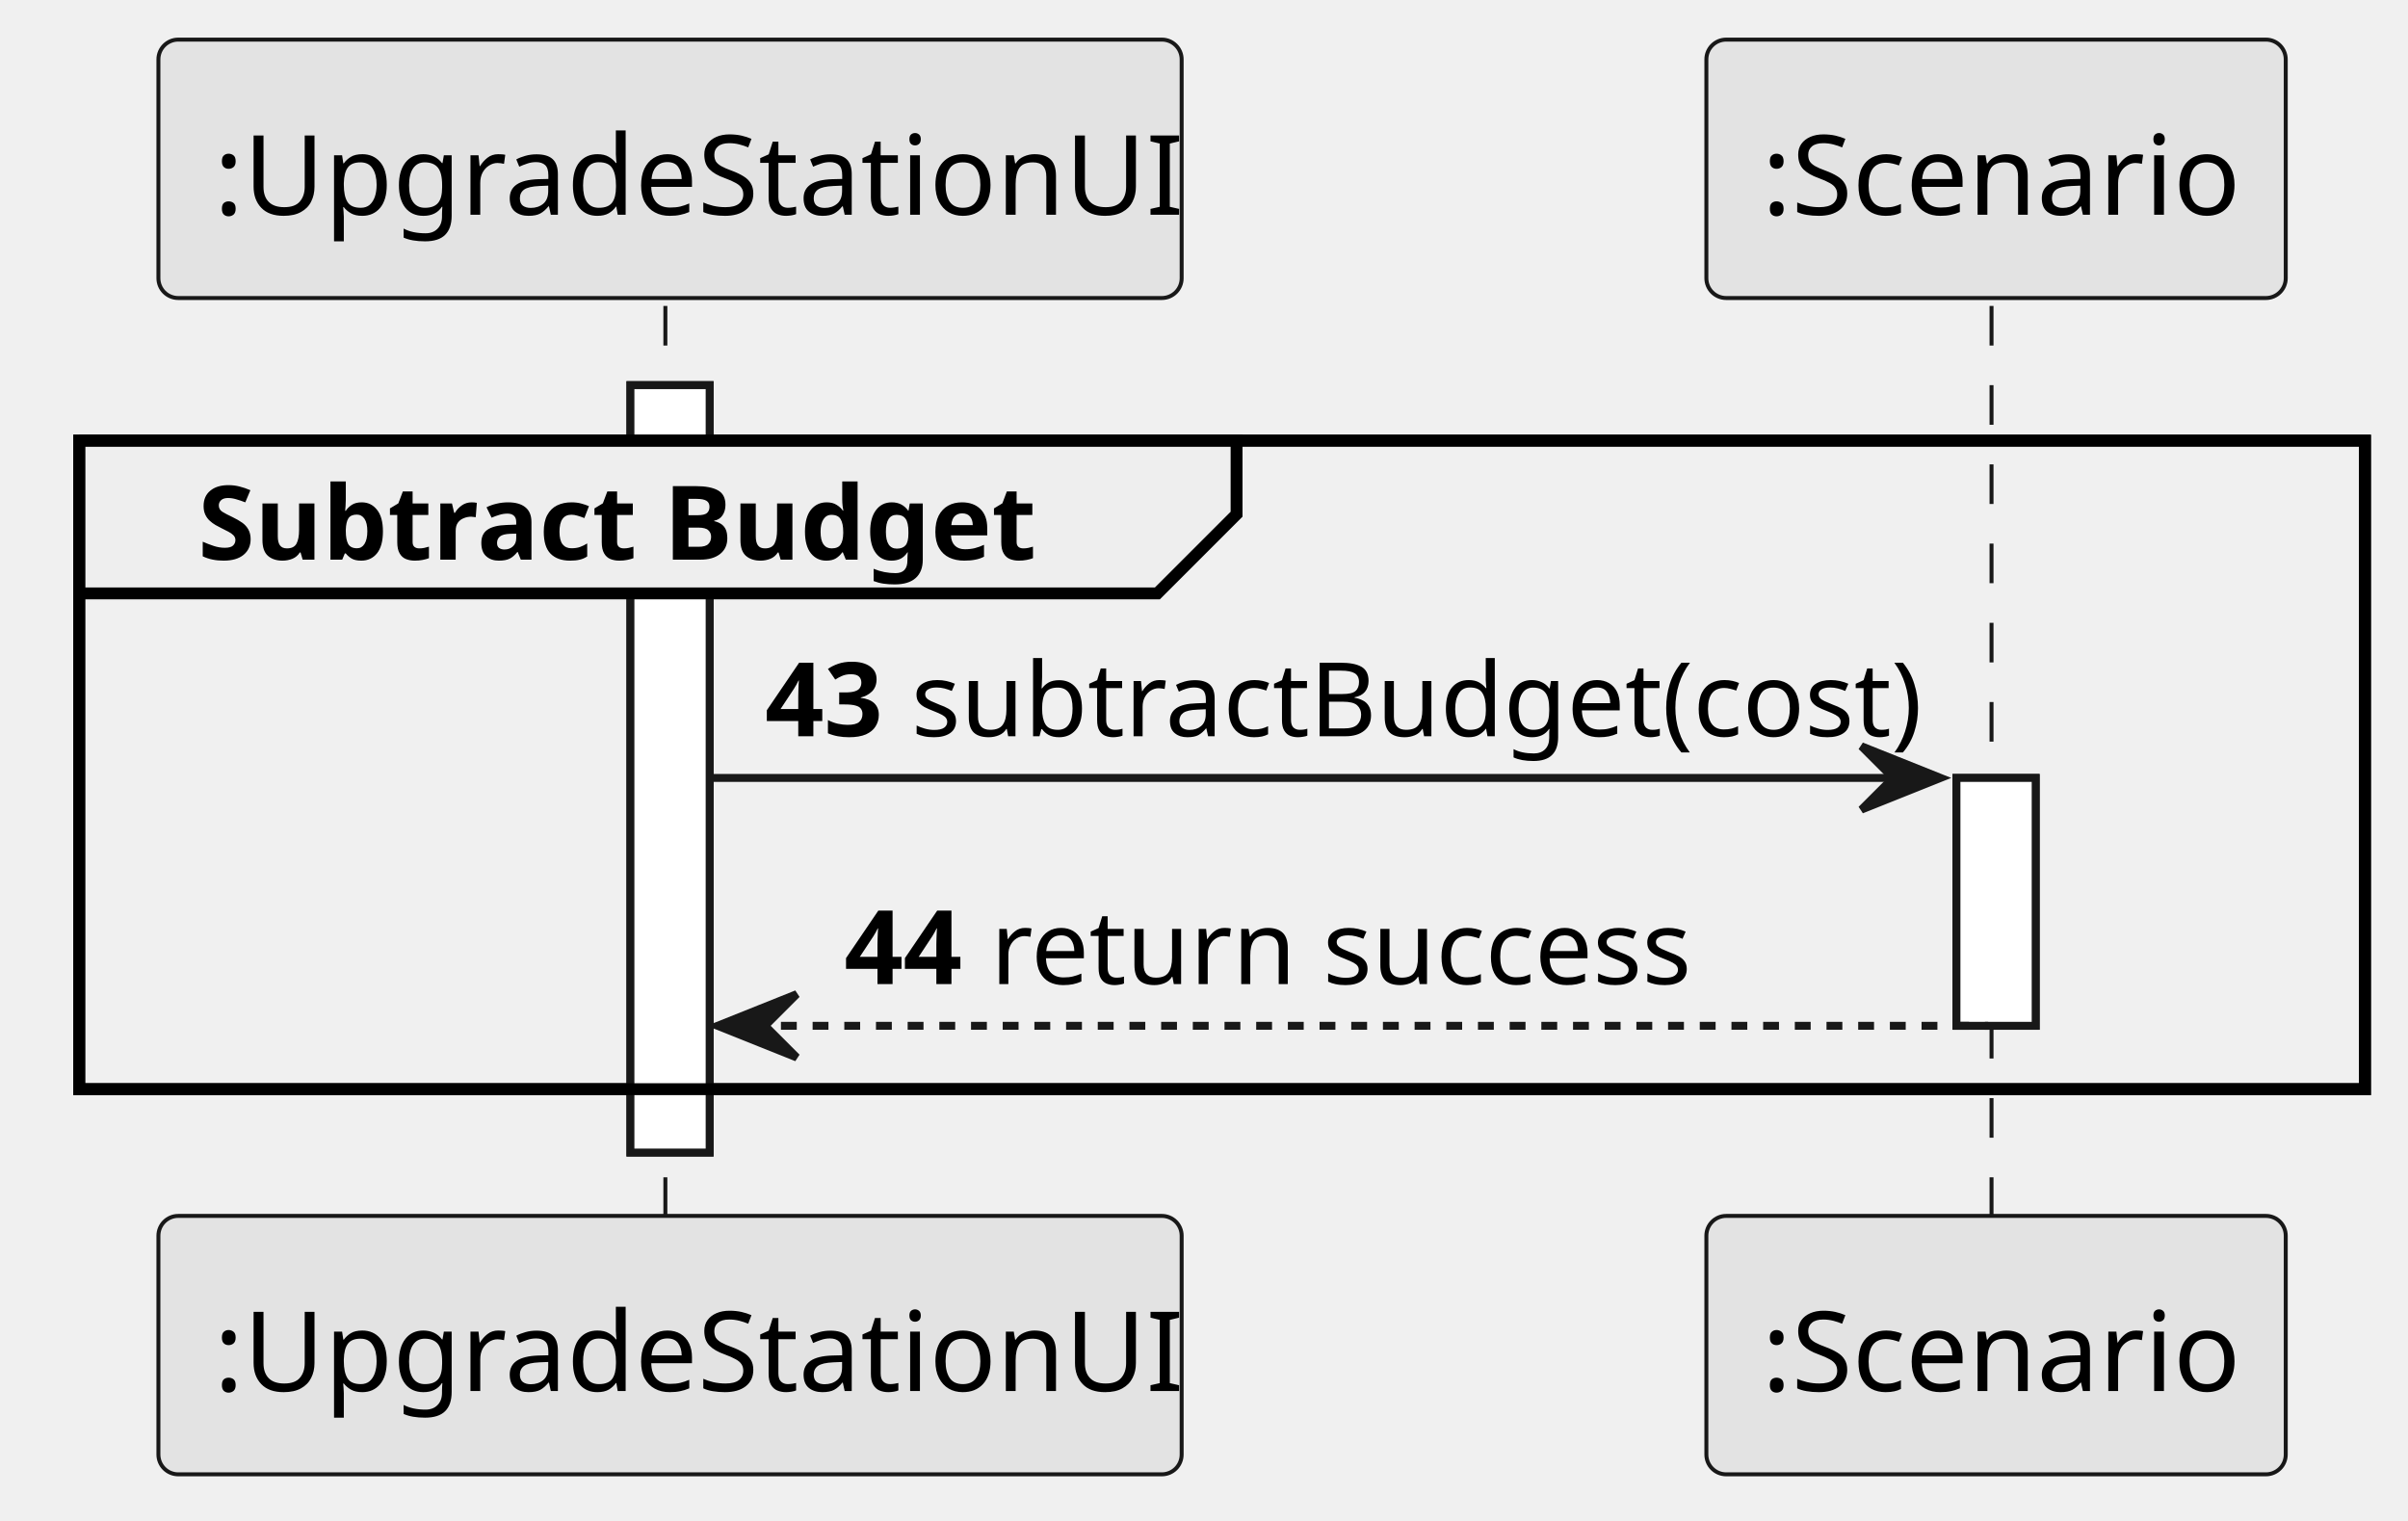
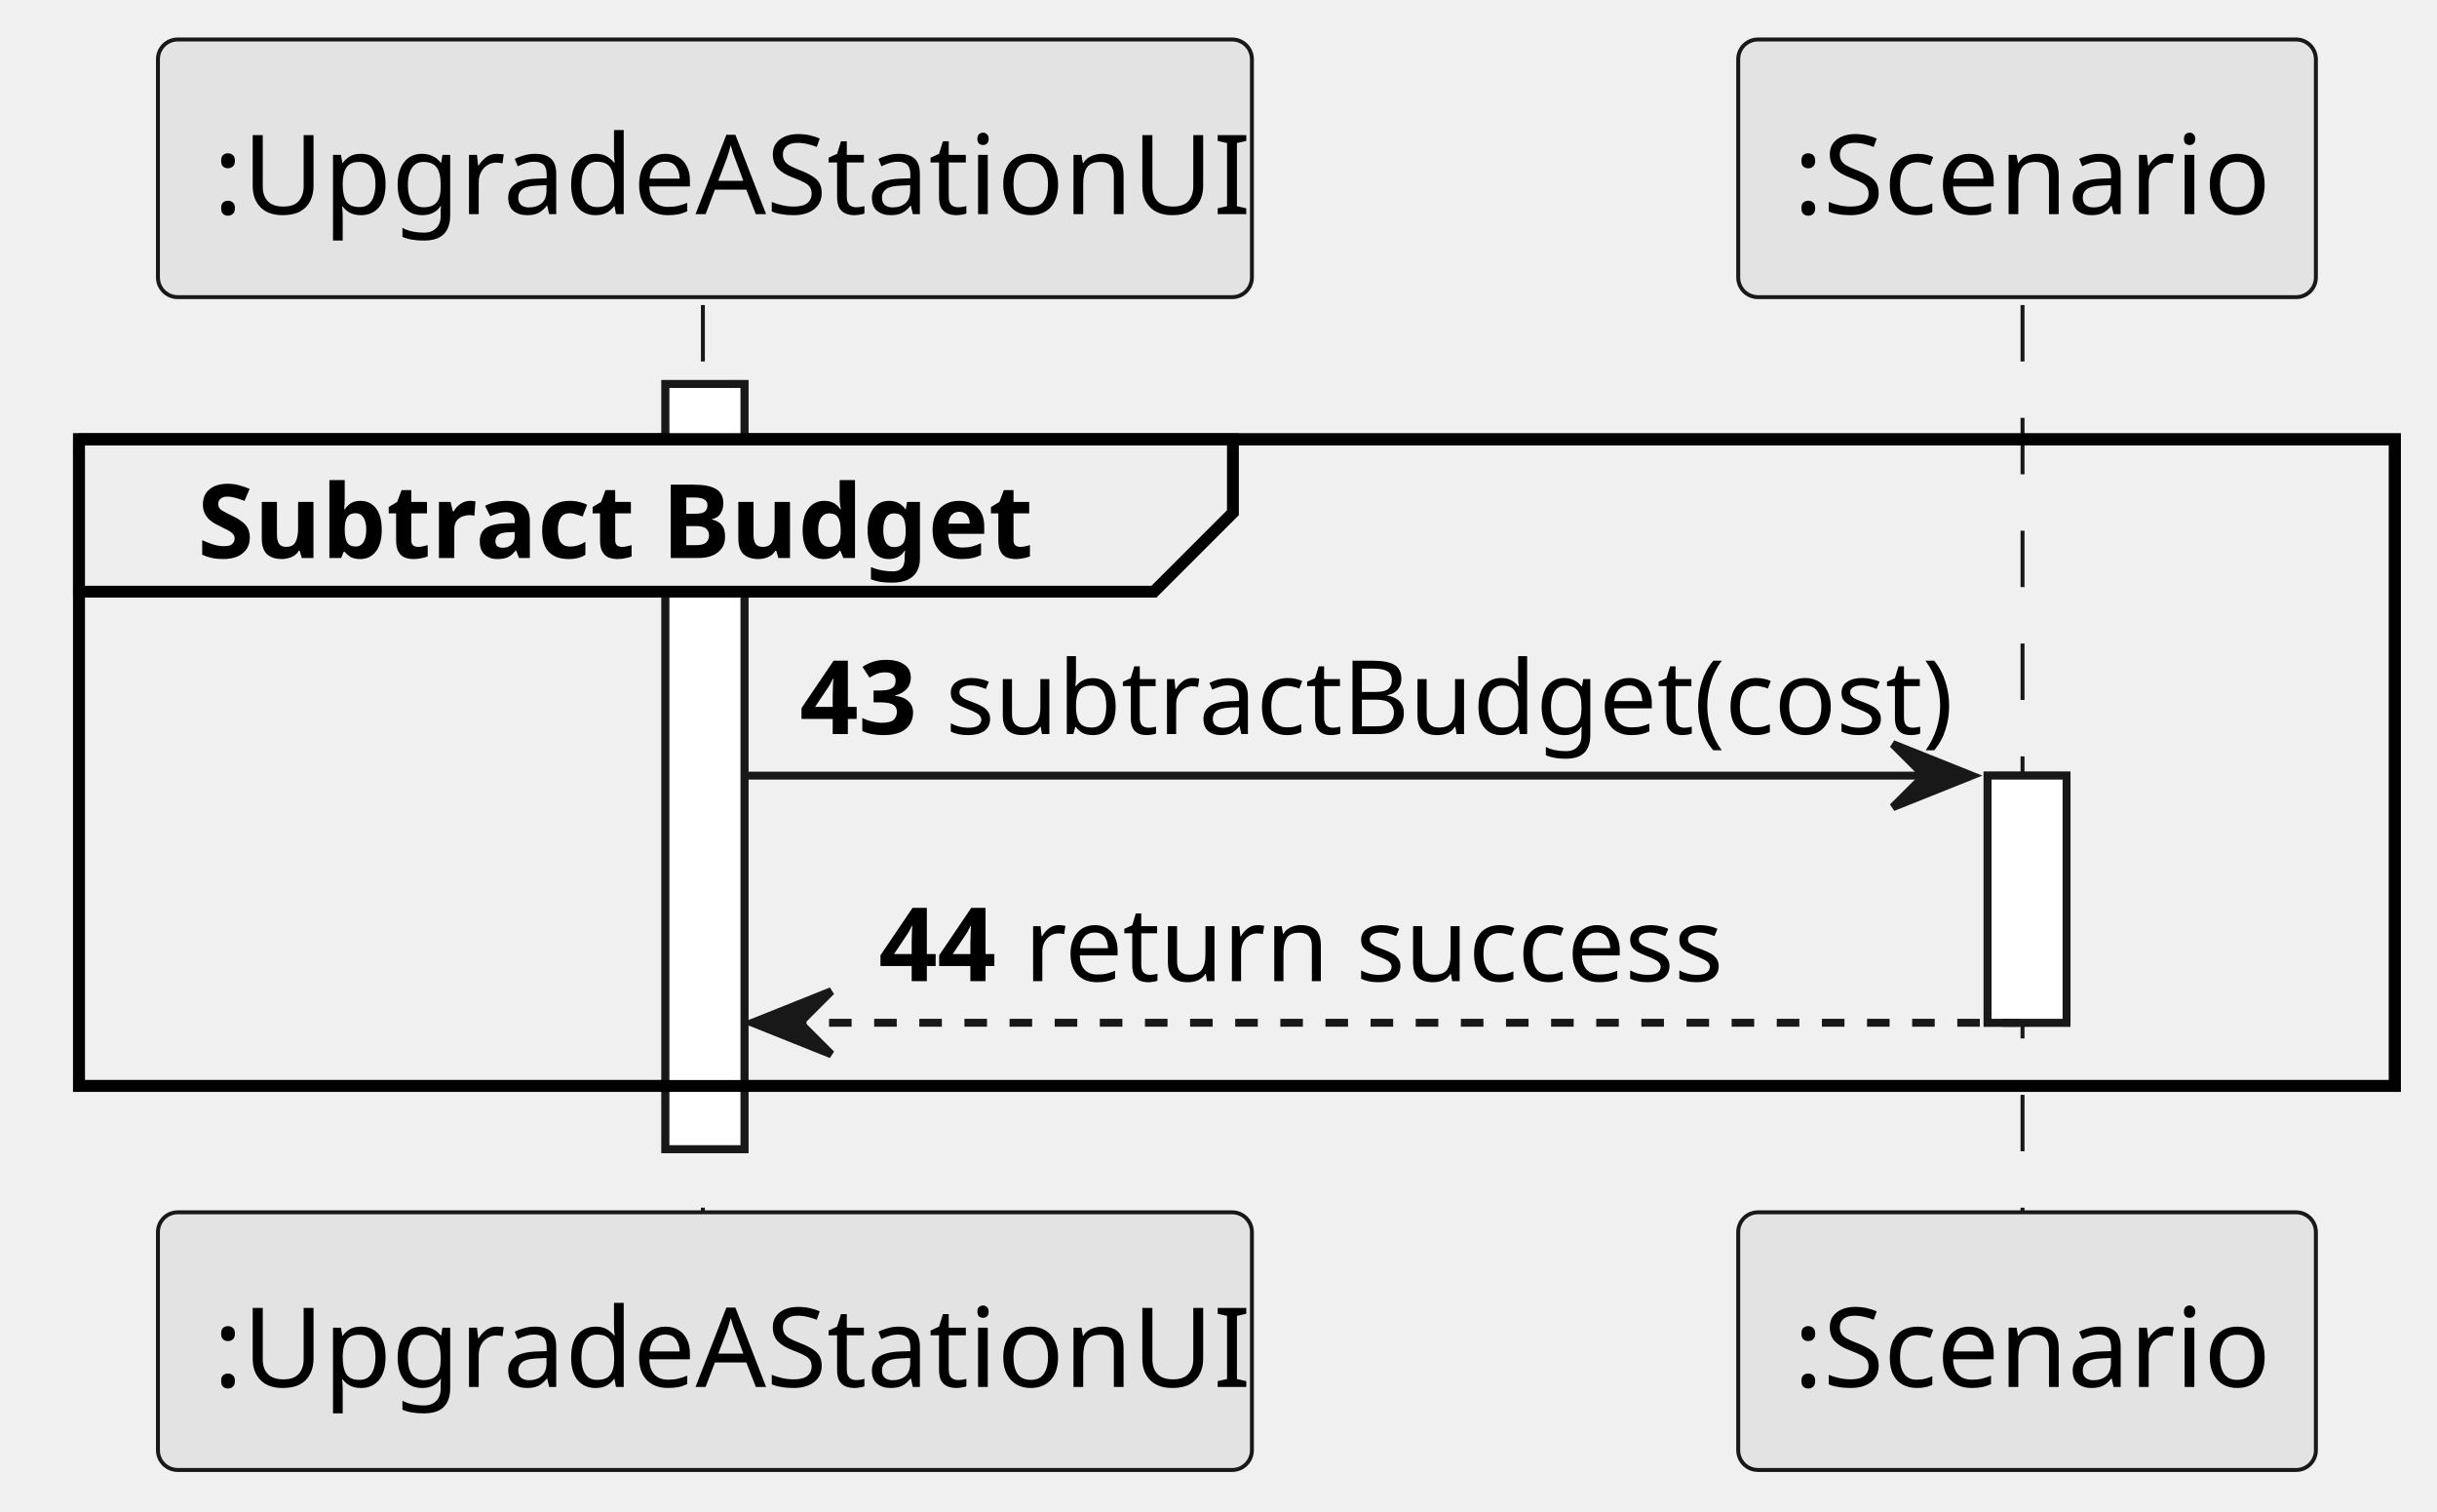
- <svg xmlns="http://www.w3.org/2000/svg" contentStyleType="text/css" height="192px" preserveAspectRatio="none" style="width:304px;height:192px;background:#FFFFFF;" version="1.1" viewBox="0 0 304 192" width="304px" zoomAndPan="magnify">
+ <svg xmlns="http://www.w3.org/2000/svg" contentStyleType="text/css" height="134.4px" preserveAspectRatio="none" style="width:216px;height:134px;background:#FFFFFF;" version="1.1" viewBox="0 0 216 134" width="216.3px" zoomAndPan="magnify">
  <defs />
  <g>
-     <rect fill="#FFFFFF" height="96.873" style="stroke:#181818;stroke-width:1.0;" width="10" x="79.589" y="48.621" />
-     <rect fill="#FFFFFF" height="31.291" style="stroke:#181818;stroke-width:1.0;" width="10" x="246.995" y="98.203" />
-     <rect fill="none" height="81.873" style="stroke:#000000;stroke-width:1.5;" width="288.567" x="10" y="55.621" />
-     <line style="stroke:#181818;stroke-width:0.5;stroke-dasharray:5.0,5.0;" x1="84" x2="84" y1="38.621" y2="154.494" />
-     <line style="stroke:#181818;stroke-width:0.5;stroke-dasharray:5.0,5.0;" x1="251.422" x2="251.422" y1="38.621" y2="154.494" />
-     <rect fill="#E3E3E3" height="32.621" rx="2.5" ry="2.5" style="stroke:#181818;stroke-width:0.5;" width="129.179" x="20" y="5" />
-     <text fill="#000000" font-family="sans-serif" font-size="14" lengthAdjust="spacing" textLength="115.179" x="27" y="27.107">:UpgradeStationUI</text>
-     <rect fill="#E3E3E3" height="32.621" rx="2.5" ry="2.5" style="stroke:#181818;stroke-width:0.5;" width="129.179" x="20" y="153.494" />
-     <text fill="#000000" font-family="sans-serif" font-size="14" lengthAdjust="spacing" textLength="115.179" x="27" y="175.602">:UpgradeStationUI</text>
-     <rect fill="#E3E3E3" height="32.621" rx="2.5" ry="2.5" style="stroke:#181818;stroke-width:0.5;" width="73.144" x="215.422" y="5" />
-     <text fill="#000000" font-family="sans-serif" font-size="14" lengthAdjust="spacing" textLength="59.145" x="222.422" y="27.107">:Scenario</text>
-     <rect fill="#E3E3E3" height="32.621" rx="2.5" ry="2.5" style="stroke:#181818;stroke-width:0.5;" width="73.144" x="215.422" y="153.494" />
-     <text fill="#000000" font-family="sans-serif" font-size="14" lengthAdjust="spacing" textLength="59.145" x="222.422" y="175.602">:Scenario</text>
-     <rect fill="#FFFFFF" height="96.873" style="stroke:#181818;stroke-width:1.0;" width="10" x="79.589" y="48.621" />
-     <rect fill="#FFFFFF" height="31.291" style="stroke:#181818;stroke-width:1.0;" width="10" x="246.995" y="98.203" />
-     <path d="M10,55.621 L156.112,55.621 L156.112,64.912 L146.112,74.912 L10,74.912 L10,55.621 " fill="#EEEEEE" style="stroke:#000000;stroke-width:1.5;" />
-     <rect fill="none" height="81.873" style="stroke:#000000;stroke-width:1.5;" width="288.567" x="10" y="55.621" />
-     <text fill="#000000" font-family="sans-serif" font-size="13" font-weight="bold" lengthAdjust="spacing" textLength="101.112" x="25" y="70.649">Subtract Budget</text>
-     <polygon fill="#181818" points="234.995,94.203,244.995,98.203,234.995,102.203,238.995,98.203" style="stroke:#181818;stroke-width:1.0;" />
-     <line style="stroke:#181818;stroke-width:1.0;" x1="89.589" x2="240.995" y1="98.203" y2="98.203" />
-     <text fill="#000000" font-family="sans-serif" font-size="13" font-weight="bold" lengthAdjust="spacing" textLength="14.46" x="96.589" y="92.94">43</text>
-     <text fill="#000000" font-family="sans-serif" font-size="13" lengthAdjust="spacing" textLength="119.945" x="115.049" y="92.94">subtractBudget(cost)</text>
-     <polygon fill="#181818" points="100.589,125.494,90.589,129.494,100.589,133.494,96.589,129.494" style="stroke:#181818;stroke-width:1.0;" />
-     <line style="stroke:#181818;stroke-width:1.0;stroke-dasharray:2.0,2.0;" x1="94.589" x2="250.995" y1="129.494" y2="129.494" />
-     <text fill="#000000" font-family="sans-serif" font-size="13" font-weight="bold" lengthAdjust="spacing" textLength="14.46" x="106.589" y="124.231">44</text>
-     <text fill="#000000" font-family="sans-serif" font-size="13" lengthAdjust="spacing" textLength="84.532" x="125.049" y="124.231">return success</text>
+     <rect fill="#FFFFFF" height="67.811" style="stroke:#181818;stroke-width:0.7;" width="7" x="58.981" y="34.035" />
+     <rect fill="#FFFFFF" height="21.904" style="stroke:#181818;stroke-width:0.7;" width="7" x="176.165" y="68.742" />
+     <rect fill="none" height="57.311" style="stroke:#000000;stroke-width:1.05;" width="205.265" x="7" y="38.935" />
+     <line style="stroke:#181818;stroke-width:0.35;stroke-dasharray:5.0,5.0;" x1="62.3" x2="62.3" y1="27.035" y2="108.146" />
+     <line style="stroke:#181818;stroke-width:0.35;stroke-dasharray:5.0,5.0;" x1="179.264" x2="179.264" y1="27.035" y2="108.146" />
+     <rect fill="#E3E3E3" height="22.835" rx="1.75" ry="1.75" style="stroke:#181818;stroke-width:0.35;" width="96.962" x="14" y="3.5" />
+     <text fill="#000000" font-family="sans-serif" font-size="9.8" lengthAdjust="spacing" textLength="87.162" x="18.9" y="18.975">:UpgradeAStationUI</text>
+     <rect fill="#E3E3E3" height="22.835" rx="1.75" ry="1.75" style="stroke:#181818;stroke-width:0.35;" width="96.962" x="14" y="107.446" />
+     <text fill="#000000" font-family="sans-serif" font-size="9.8" lengthAdjust="spacing" textLength="87.162" x="18.9" y="122.921">:UpgradeAStationUI</text>
+     <rect fill="#E3E3E3" height="22.835" rx="1.75" ry="1.75" style="stroke:#181818;stroke-width:0.35;" width="51.201" x="154.064" y="3.5" />
+     <text fill="#000000" font-family="sans-serif" font-size="9.8" lengthAdjust="spacing" textLength="41.401" x="158.964" y="18.975">:Scenario</text>
+     <rect fill="#E3E3E3" height="22.835" rx="1.75" ry="1.75" style="stroke:#181818;stroke-width:0.35;" width="51.201" x="154.064" y="107.446" />
+     <text fill="#000000" font-family="sans-serif" font-size="9.8" lengthAdjust="spacing" textLength="41.401" x="158.964" y="122.921">:Scenario</text>
+     <rect fill="#FFFFFF" height="67.811" style="stroke:#181818;stroke-width:0.7;" width="7" x="58.981" y="34.035" />
+     <rect fill="#FFFFFF" height="21.904" style="stroke:#181818;stroke-width:0.7;" width="7" x="176.165" y="68.742" />
+     <path d="M7,38.935 L109.278,38.935 L109.278,45.438 L102.278,52.438 L7,52.438 L7,38.935 " fill="#EEEEEE" style="stroke:#000000;stroke-width:1.05;" />
+     <rect fill="none" height="57.311" style="stroke:#000000;stroke-width:1.05;" width="205.265" x="7" y="38.935" />
+     <text fill="#000000" font-family="sans-serif" font-size="9.1" font-weight="bold" lengthAdjust="spacing" textLength="70.778" x="17.5" y="49.455">Subtract Budget</text>
+     <polygon fill="#181818" points="167.764,65.942,174.764,68.742,167.764,71.542,170.565,68.742" style="stroke:#181818;stroke-width:0.7;" />
+     <line style="stroke:#181818;stroke-width:0.7;" x1="65.981" x2="171.964" y1="68.742" y2="68.742" />
+     <text fill="#000000" font-family="sans-serif" font-size="9.1" font-weight="bold" lengthAdjust="spacing" textLength="10.122" x="70.881" y="65.058">43</text>
+     <text fill="#000000" font-family="sans-serif" font-size="9.1" lengthAdjust="spacing" textLength="83.962" x="83.803" y="65.058">subtractBudget(cost)</text>
+     <polygon fill="#181818" points="73.681,87.846,66.681,90.646,73.681,93.446,70.881,90.646" style="stroke:#181818;stroke-width:0.7;" />
+     <line style="stroke:#181818;stroke-width:0.7;stroke-dasharray:2.0,2.0;" x1="69.481" x2="178.964" y1="90.646" y2="90.646" />
+     <text fill="#000000" font-family="sans-serif" font-size="9.1" font-weight="bold" lengthAdjust="spacing" textLength="10.122" x="77.881" y="86.962">44</text>
+     <text fill="#000000" font-family="sans-serif" font-size="9.1" lengthAdjust="spacing" textLength="59.172" x="90.803" y="86.962">return success</text>
  </g>
</svg>
